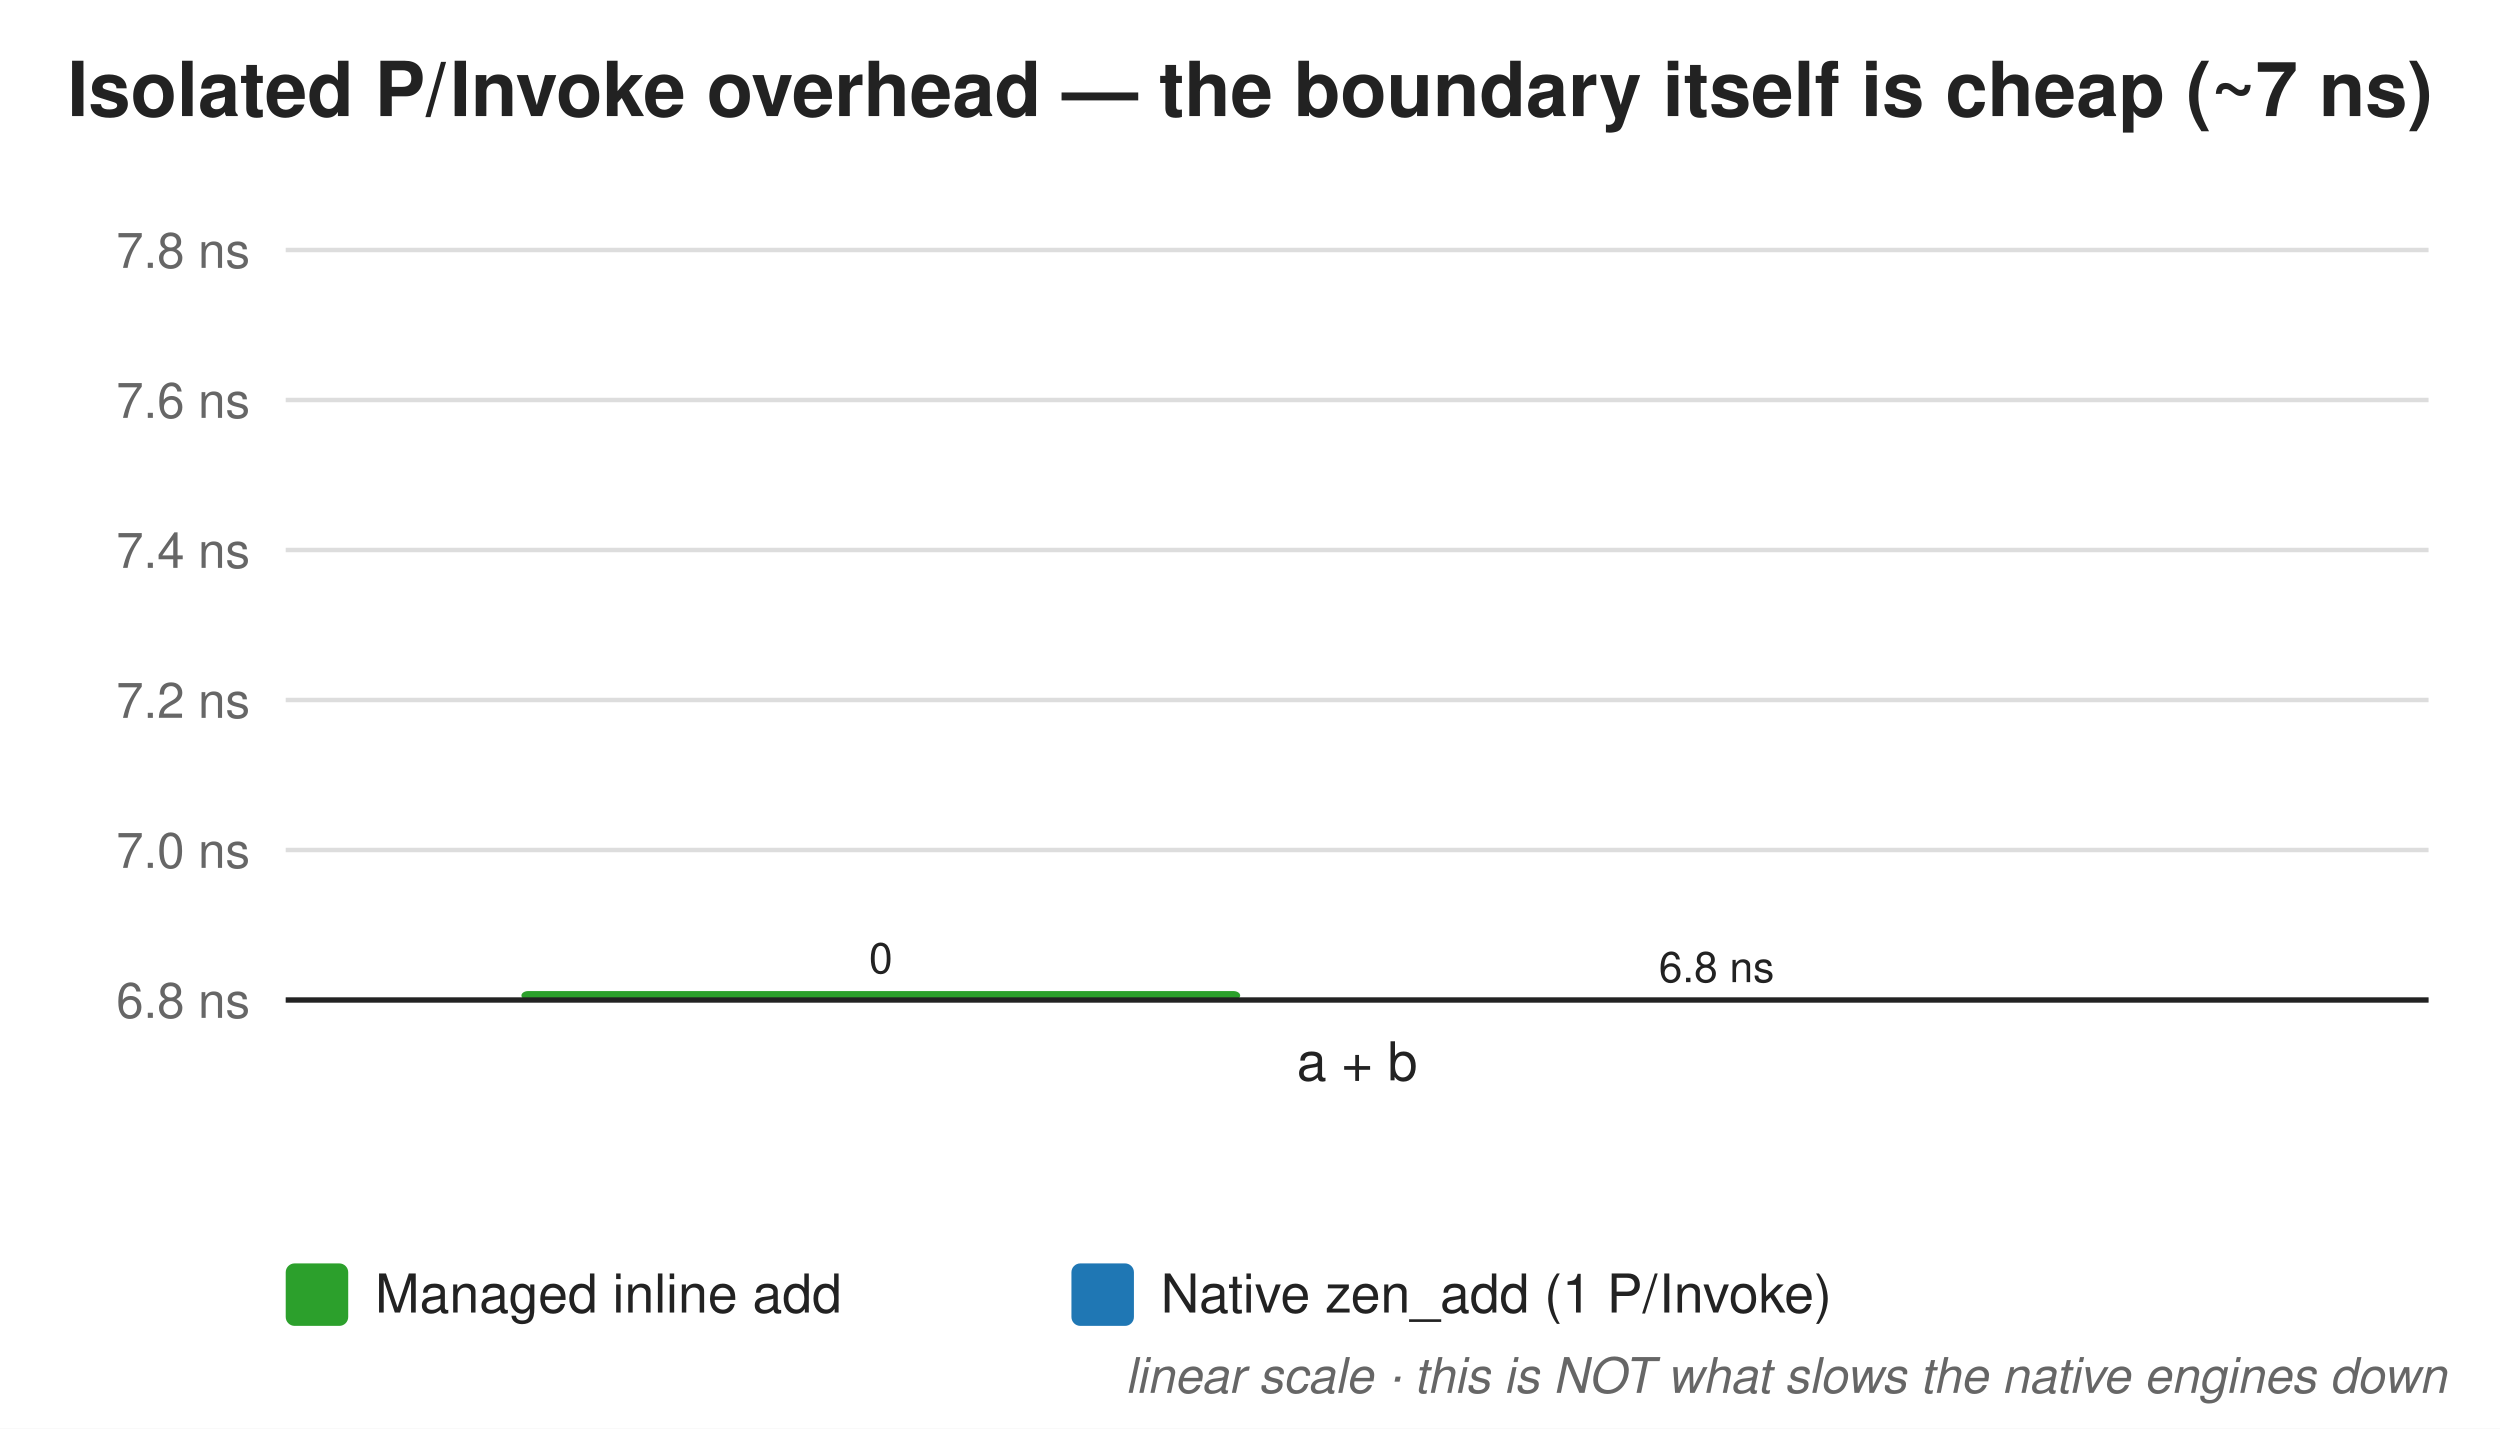
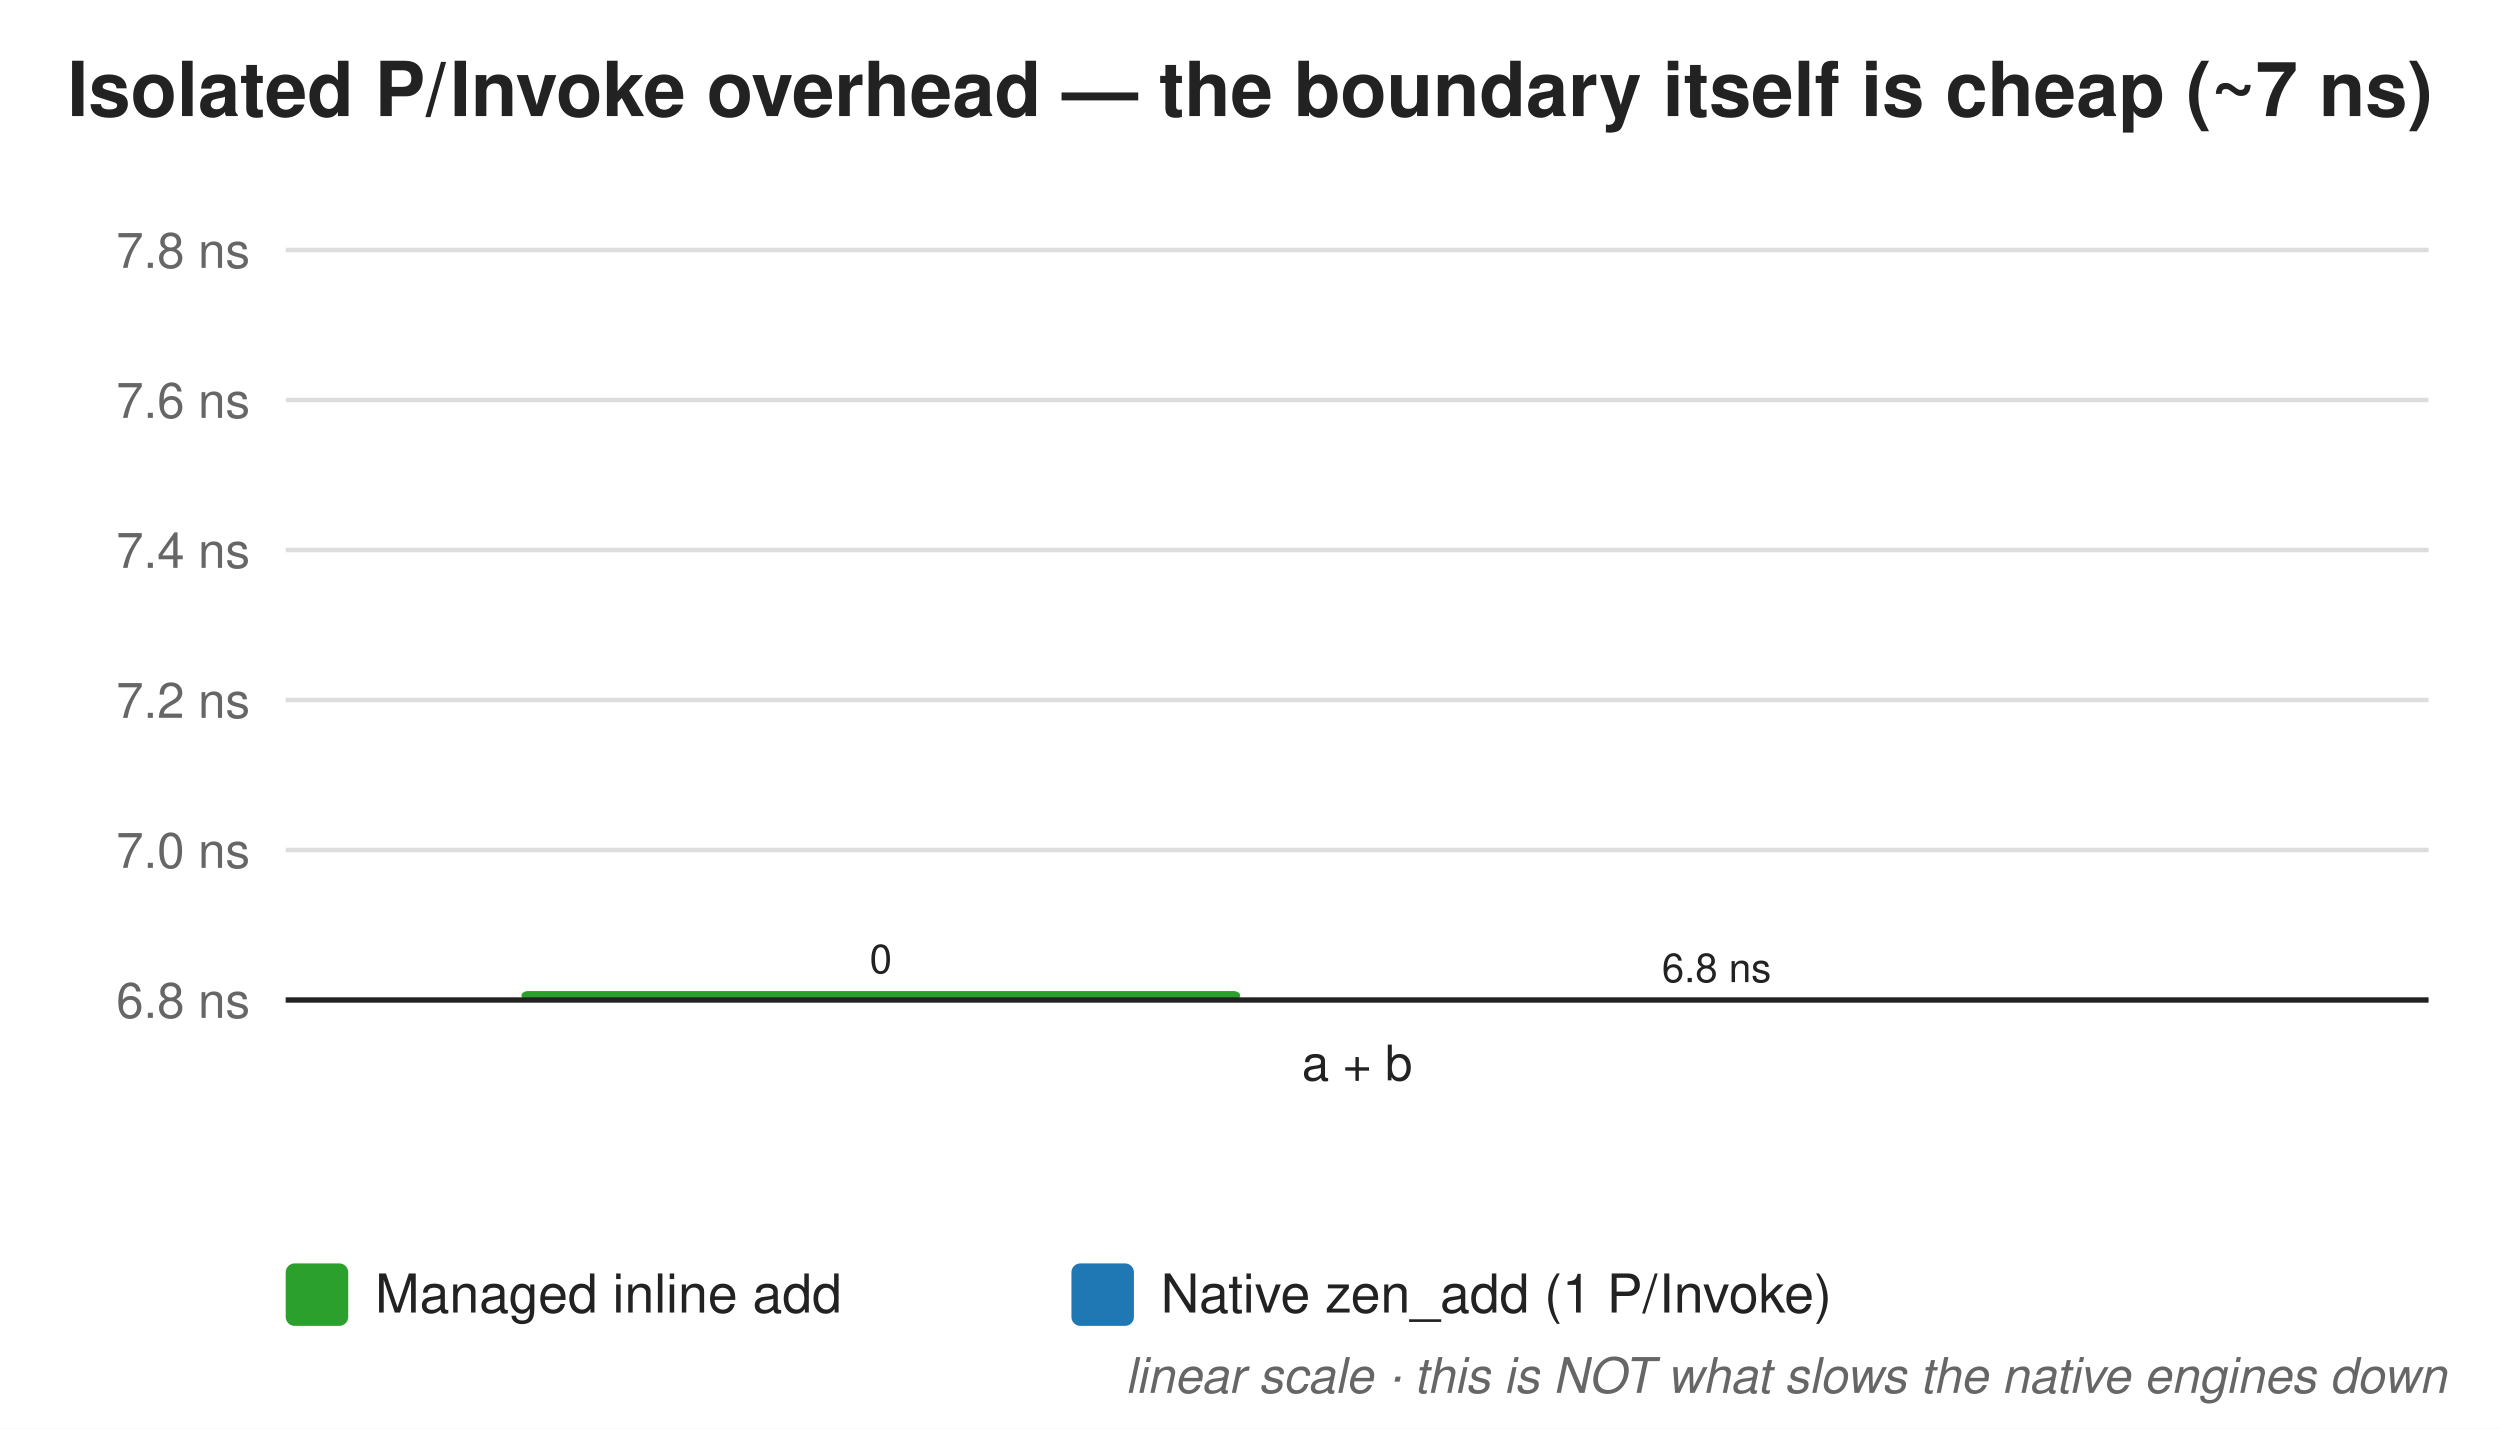
<svg xmlns="http://www.w3.org/2000/svg" width="560" height="320" viewBox="0 0 560 320" font-family="Segoe UI,Helvetica,Arial,sans-serif">
  <rect width="560" height="320" fill="#ffffff" />
  <text x="280" y="26" text-anchor="middle" font-size="17" font-weight="600" fill="#222222">Isolated P/Invoke overhead — the boundary itself is cheap (~7 ns)</text>
  <line x1="64" y1="224.0" x2="544" y2="224.0" stroke="#dddddd" stroke-width="1" />
  <text x="56" y="228.0" text-anchor="end" font-size="11" fill="#666666">6.8 ns</text>
  <line x1="64" y1="190.4" x2="544" y2="190.4" stroke="#dddddd" stroke-width="1" />
  <text x="56" y="194.4" text-anchor="end" font-size="11" fill="#666666">7.0 ns</text>
  <line x1="64" y1="156.8" x2="544" y2="156.8" stroke="#dddddd" stroke-width="1" />
  <text x="56" y="160.8" text-anchor="end" font-size="11" fill="#666666">7.2 ns</text>
  <line x1="64" y1="123.2" x2="544" y2="123.2" stroke="#dddddd" stroke-width="1" />
  <text x="56" y="127.2" text-anchor="end" font-size="11" fill="#666666">7.4 ns</text>
  <line x1="64" y1="89.6" x2="544" y2="89.6" stroke="#dddddd" stroke-width="1" />
  <text x="56" y="93.6" text-anchor="end" font-size="11" fill="#666666">7.6 ns</text>
  <line x1="64" y1="56.0" x2="544" y2="56.0" stroke="#dddddd" stroke-width="1" />
  <text x="56" y="60.0" text-anchor="end" font-size="11" fill="#666666">7.8 ns</text>
  <rect x="116.8" y="222.0" width="161.0" height="2.0" fill="#2ca02c" rx="1.5" />
-   <text x="197.3" y="218.0" text-anchor="middle" font-size="9.5" fill="#222222">0</text>
+   <text x="197.3" y="218.0" text-anchor="middle" font-size="9" fill="#222222">0</text>
  <rect x="304.0" y="224.0" width="161.0" height="0.0" fill="#1f77b4" rx="1.5" />
-   <text x="384.5" y="220.0" text-anchor="middle" font-size="9.5" fill="#222222">6.8 ns</text>
-   <text x="304.0" y="242.0" text-anchor="middle" font-size="12" fill="#222222">a + b</text>
+   <text x="384.5" y="220.0" text-anchor="middle" font-size="9" fill="#222222">6.8 ns</text>
+   <text x="304.0" y="242.0" text-anchor="middle" font-size="11" fill="#222222">a + b</text>
  <line x1="64" y1="224" x2="544" y2="224" stroke="#222222" stroke-width="1.2" />
  <rect x="64" y="283" width="14" height="14" fill="#2ca02c" rx="2" />
  <text x="84" y="294" font-size="12" fill="#222222">Managed inline add</text>
  <rect x="240" y="283" width="14" height="14" fill="#1f77b4" rx="2" />
  <text x="260" y="294" font-size="12" fill="#222222">Native zen_add (1 P/Invoke)</text>
  <text x="548" y="312" text-anchor="end" font-size="11" font-style="italic" fill="#666666">linear scale · this is NOT what slows the native engines down</text>
</svg>
